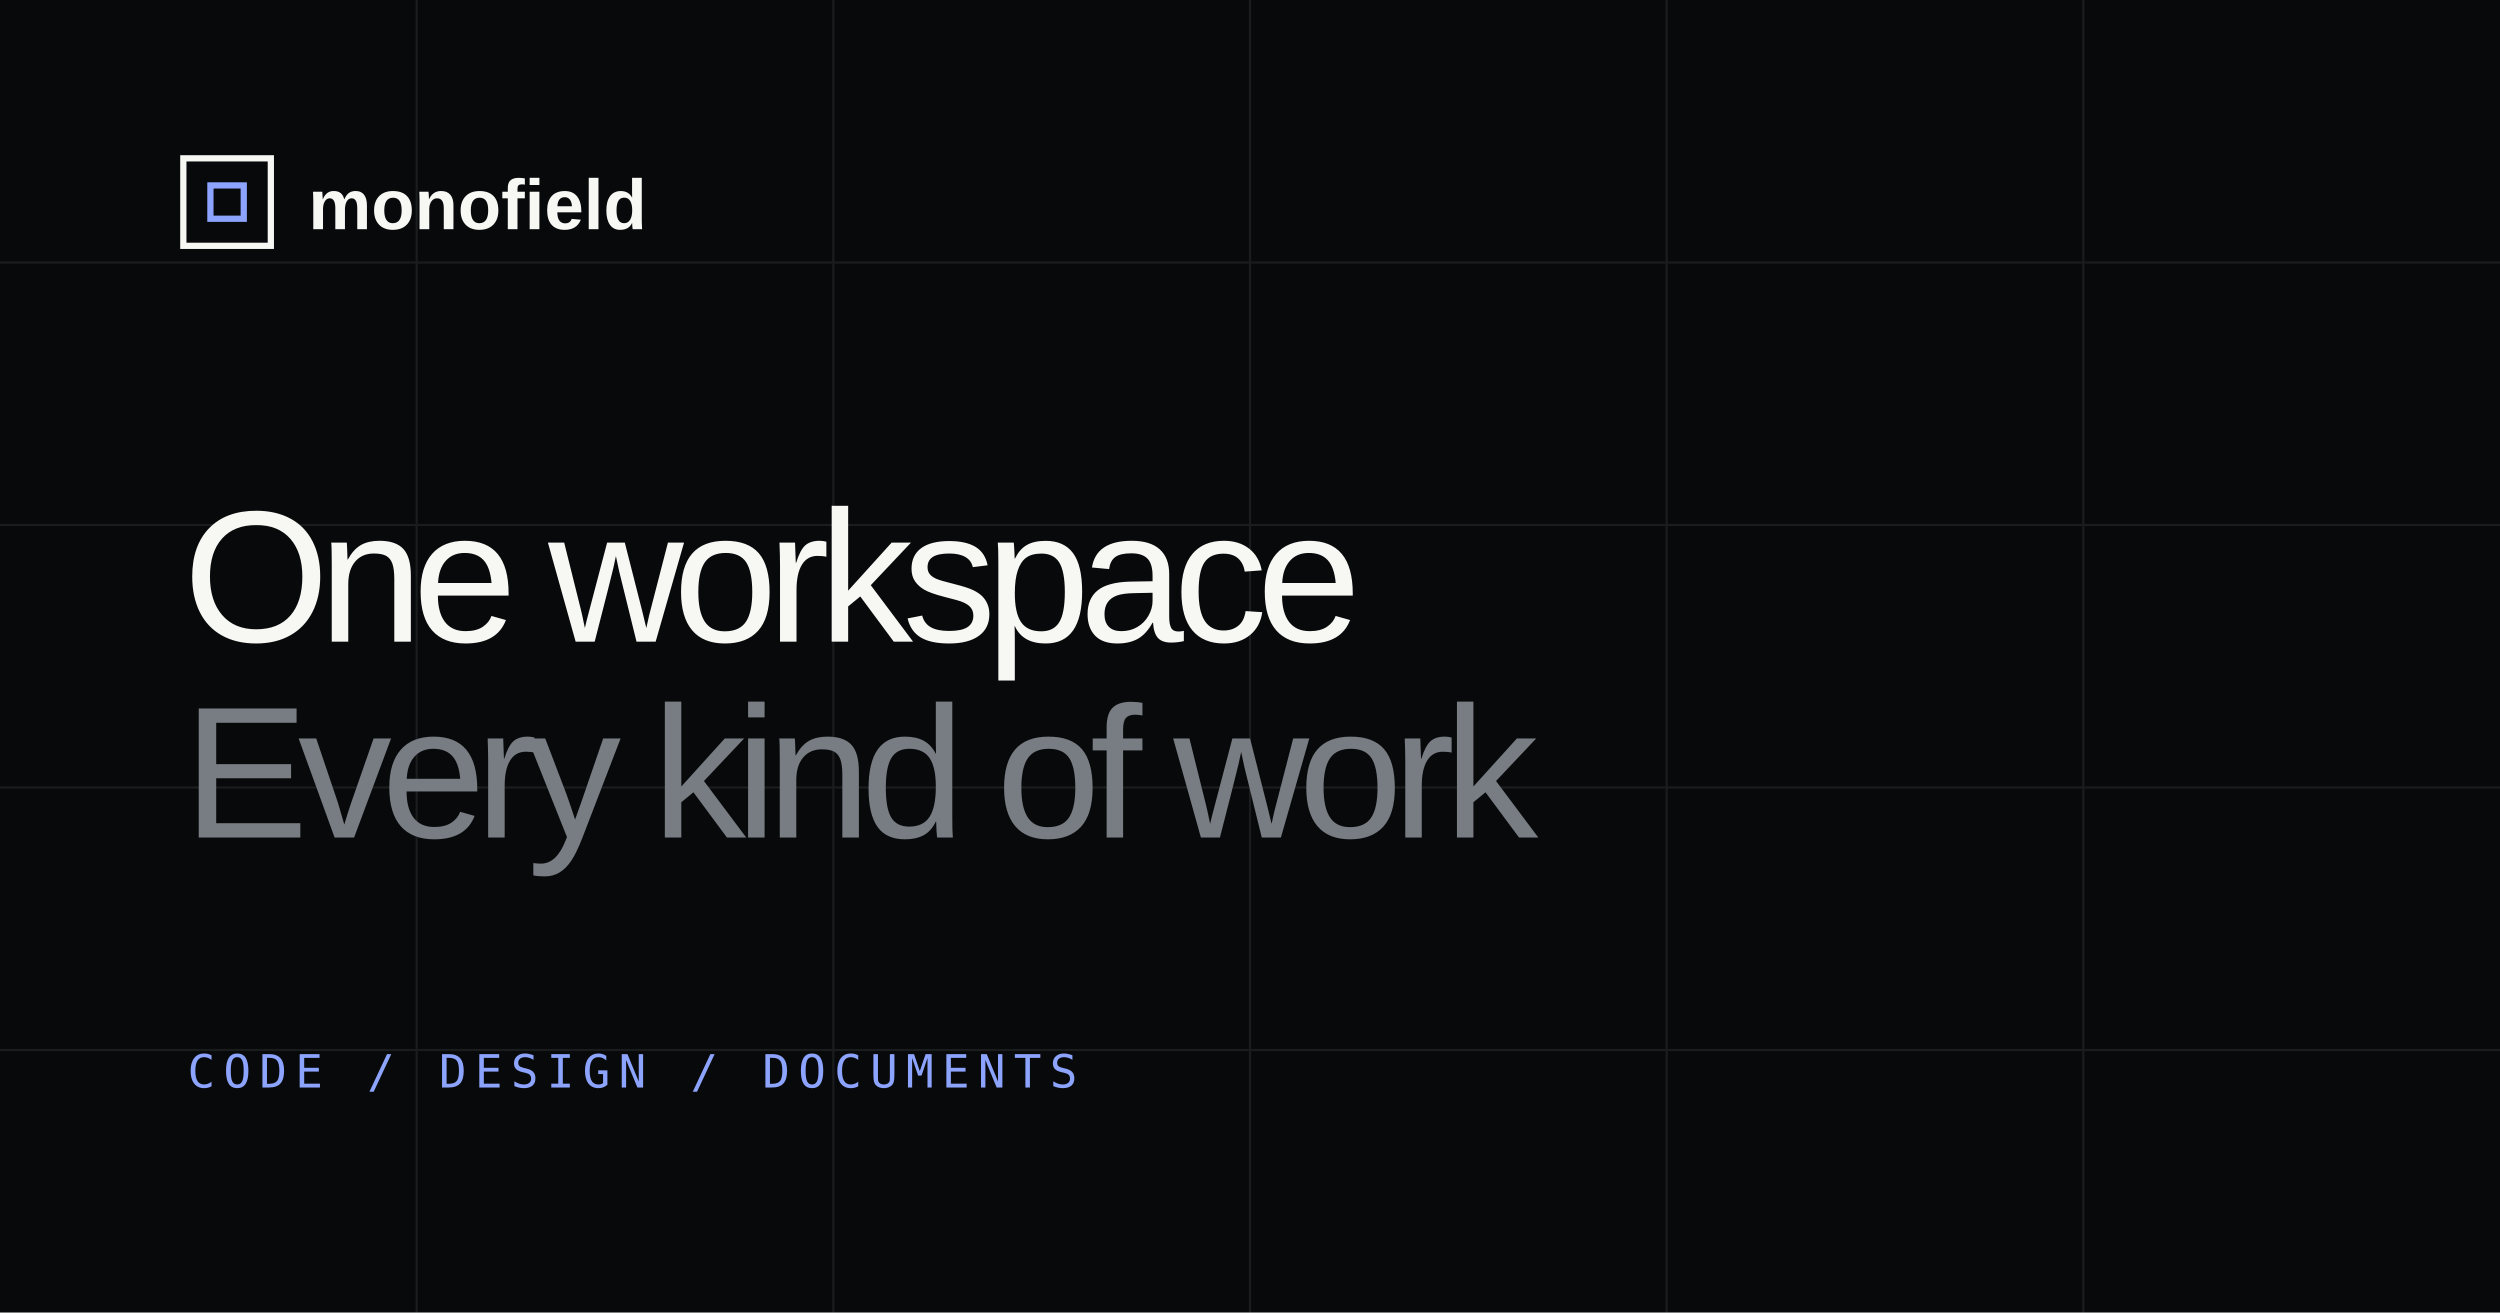
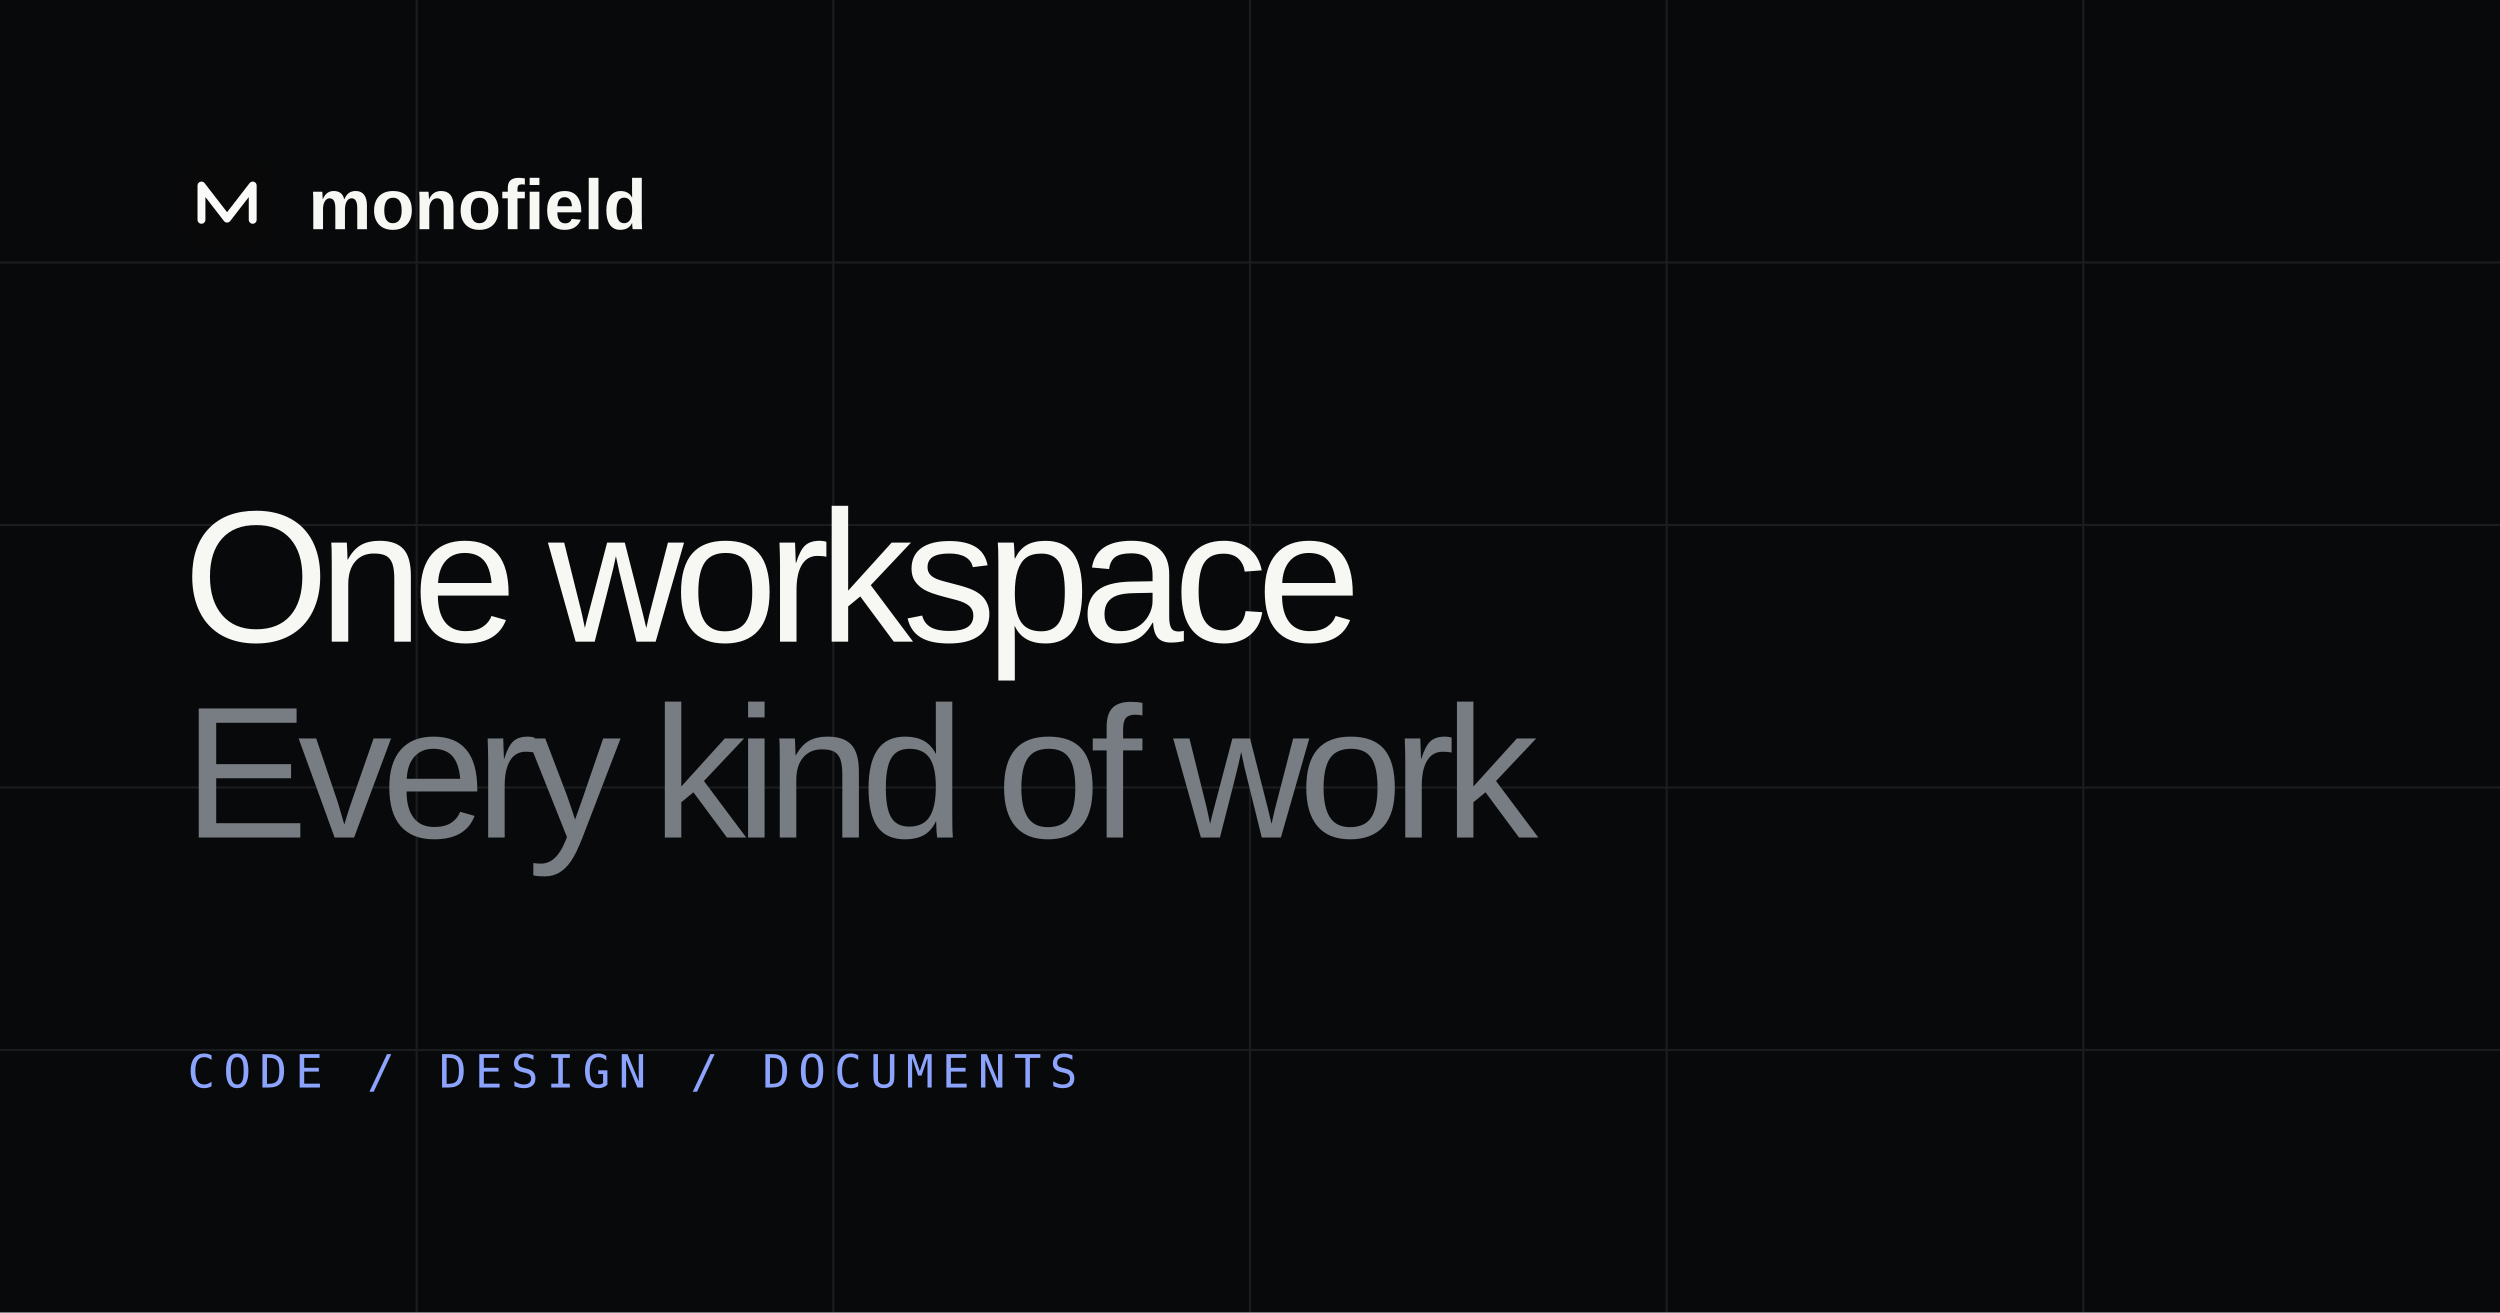
<svg xmlns="http://www.w3.org/2000/svg" width="1200" height="630" viewBox="0 0 1200 630">
  <rect width="1200" height="630" fill="#08090a" />
  <g stroke="#ffffff" stroke-opacity=".08">
    <path d="M0 126h1200M0 252h1200M0 378h1200M0 504h1200M200 0v630M400 0v630M600 0v630M800 0v630M1000 0v630" />
  </g>
-   <rect x="88" y="76" width="42" height="42" fill="none" stroke="#f7f7f4" stroke-width="3" />
-   <rect x="101" y="89" width="16" height="16" fill="none" stroke="#8da4ff" stroke-width="3" />
+   <g transform="translate(88 76) scale(.0945946)">
+     <rect width="444" height="444" rx="104" fill="#090909" />
+     <path d="M92 312V138L222 306L352 138V312" fill="none" stroke="#FAFAF8" stroke-width="40" stroke-linecap="round" stroke-linejoin="round" />
+   </g>
  <text x="148" y="110" fill="#f7f7f4" font-family="Arial, sans-serif" font-size="34" font-weight="700">monofield</text>
  <text x="88" y="308" fill="#f7f7f4" font-family="Arial, sans-serif" font-size="90" font-weight="500" letter-spacing="-5">One workspace</text>
  <text x="88" y="402" fill="#777d83" font-family="Arial, sans-serif" font-size="90" font-weight="500" letter-spacing="-5">Every kind of work</text>
  <text x="90" y="522" fill="#8da4ff" font-family="Consolas, monospace" font-size="22" letter-spacing="4">CODE / DESIGN / DOCUMENTS</text>
</svg>
